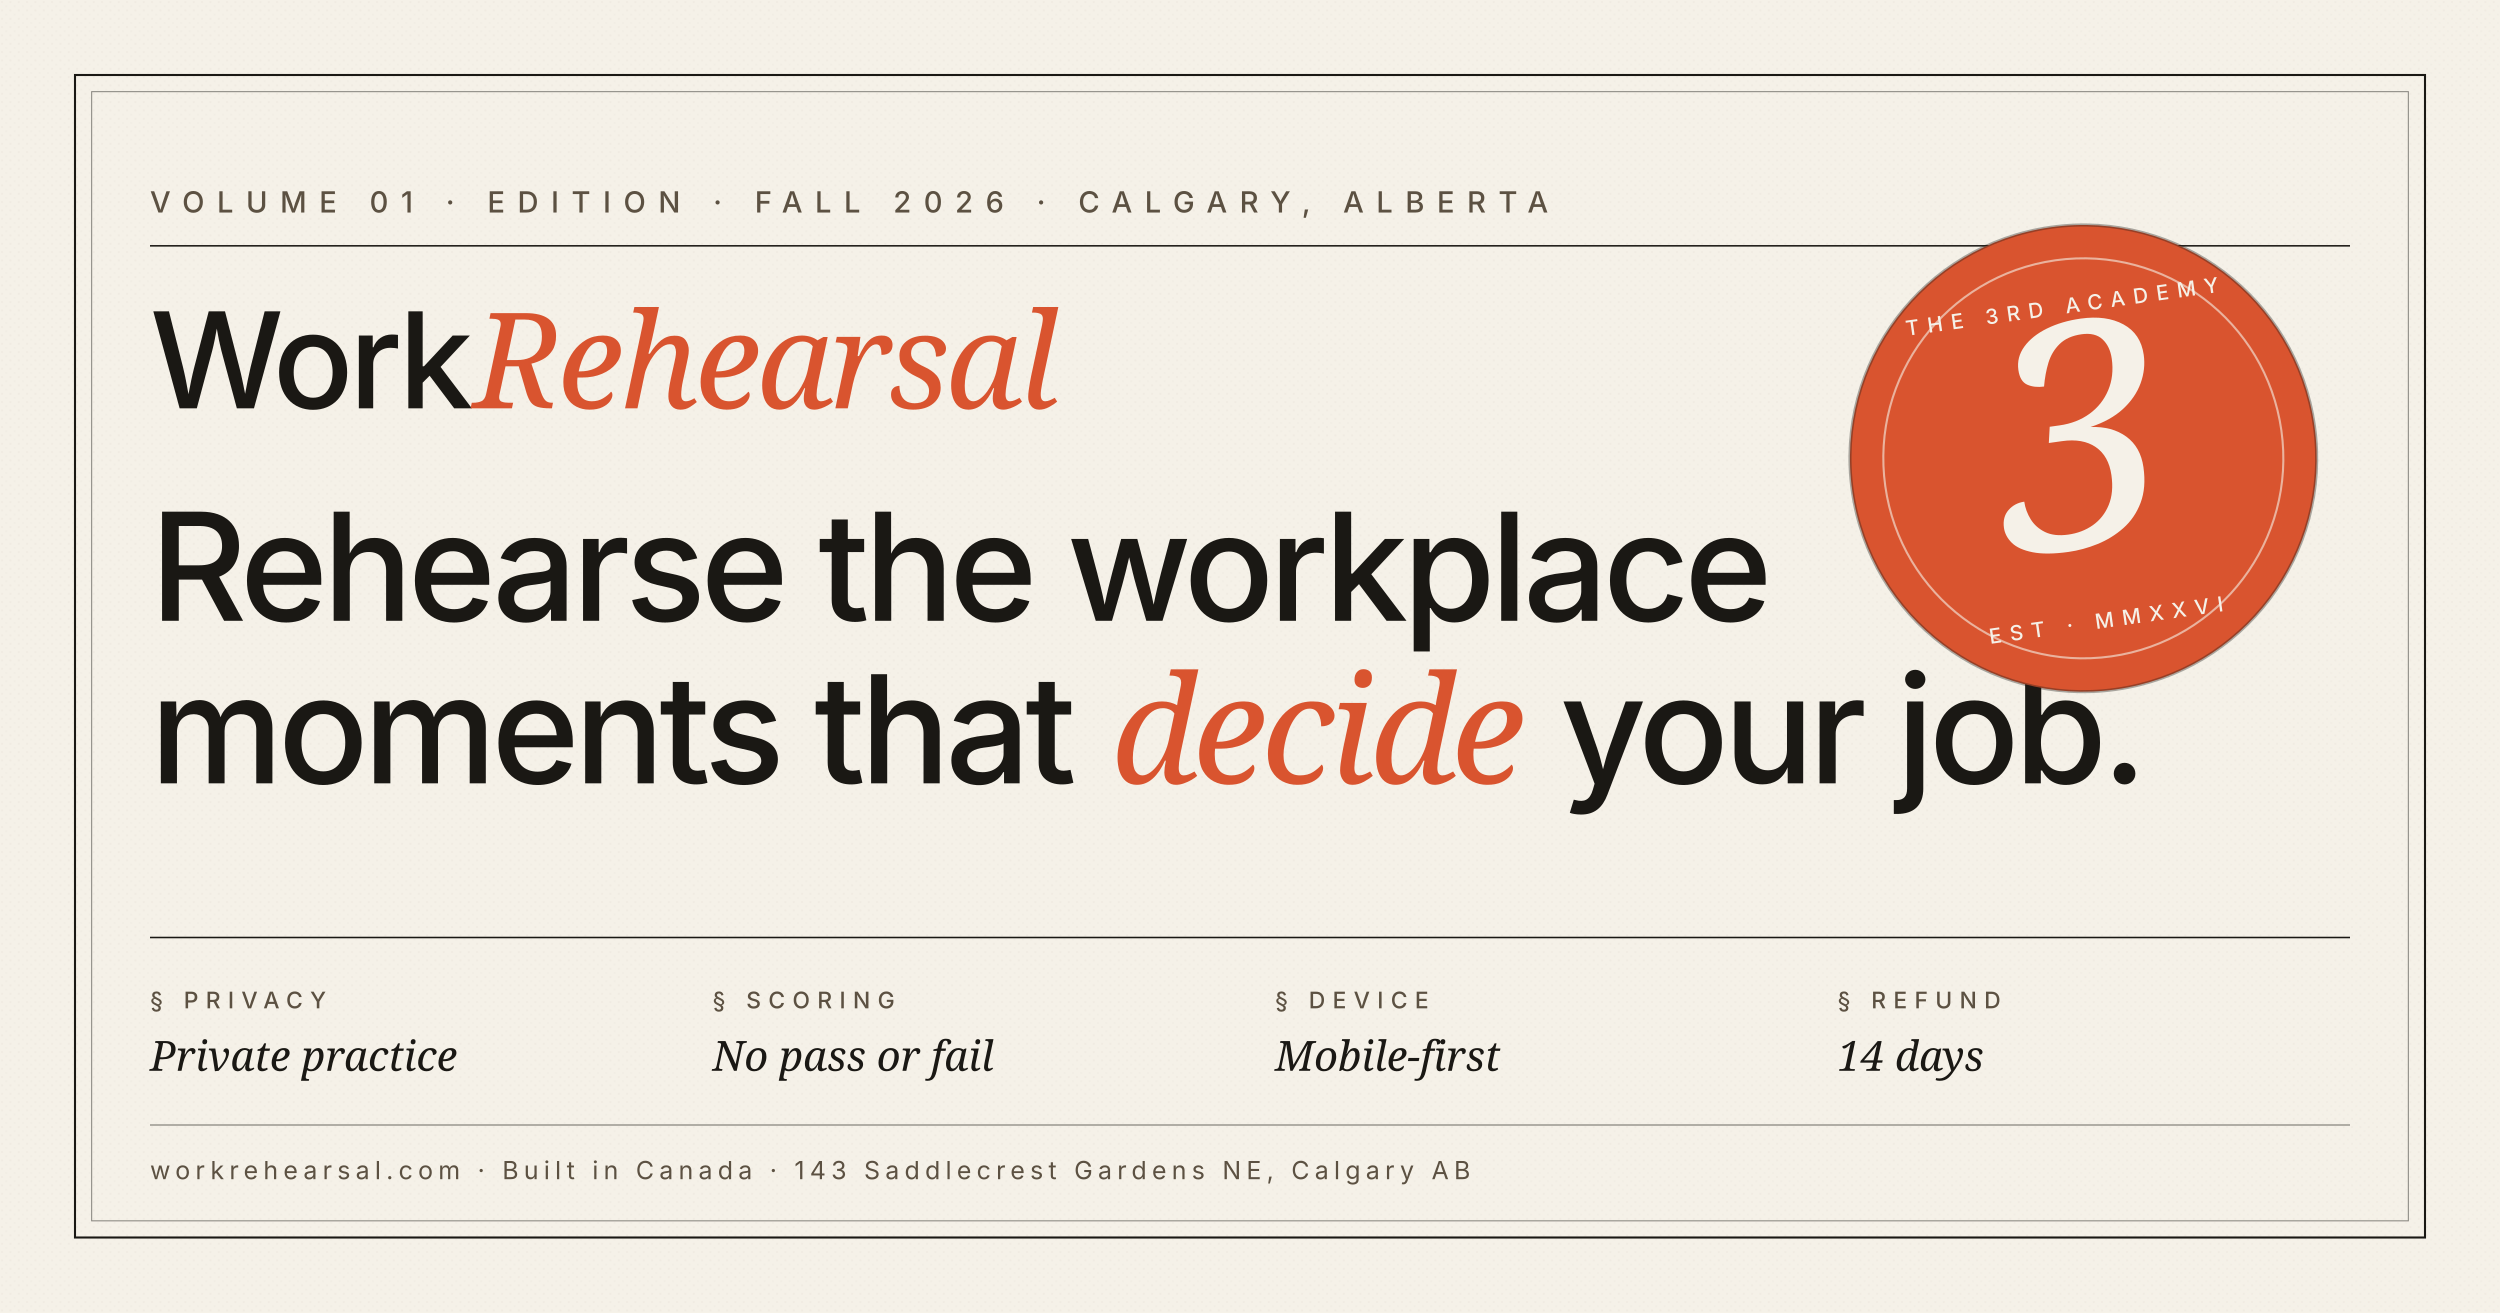
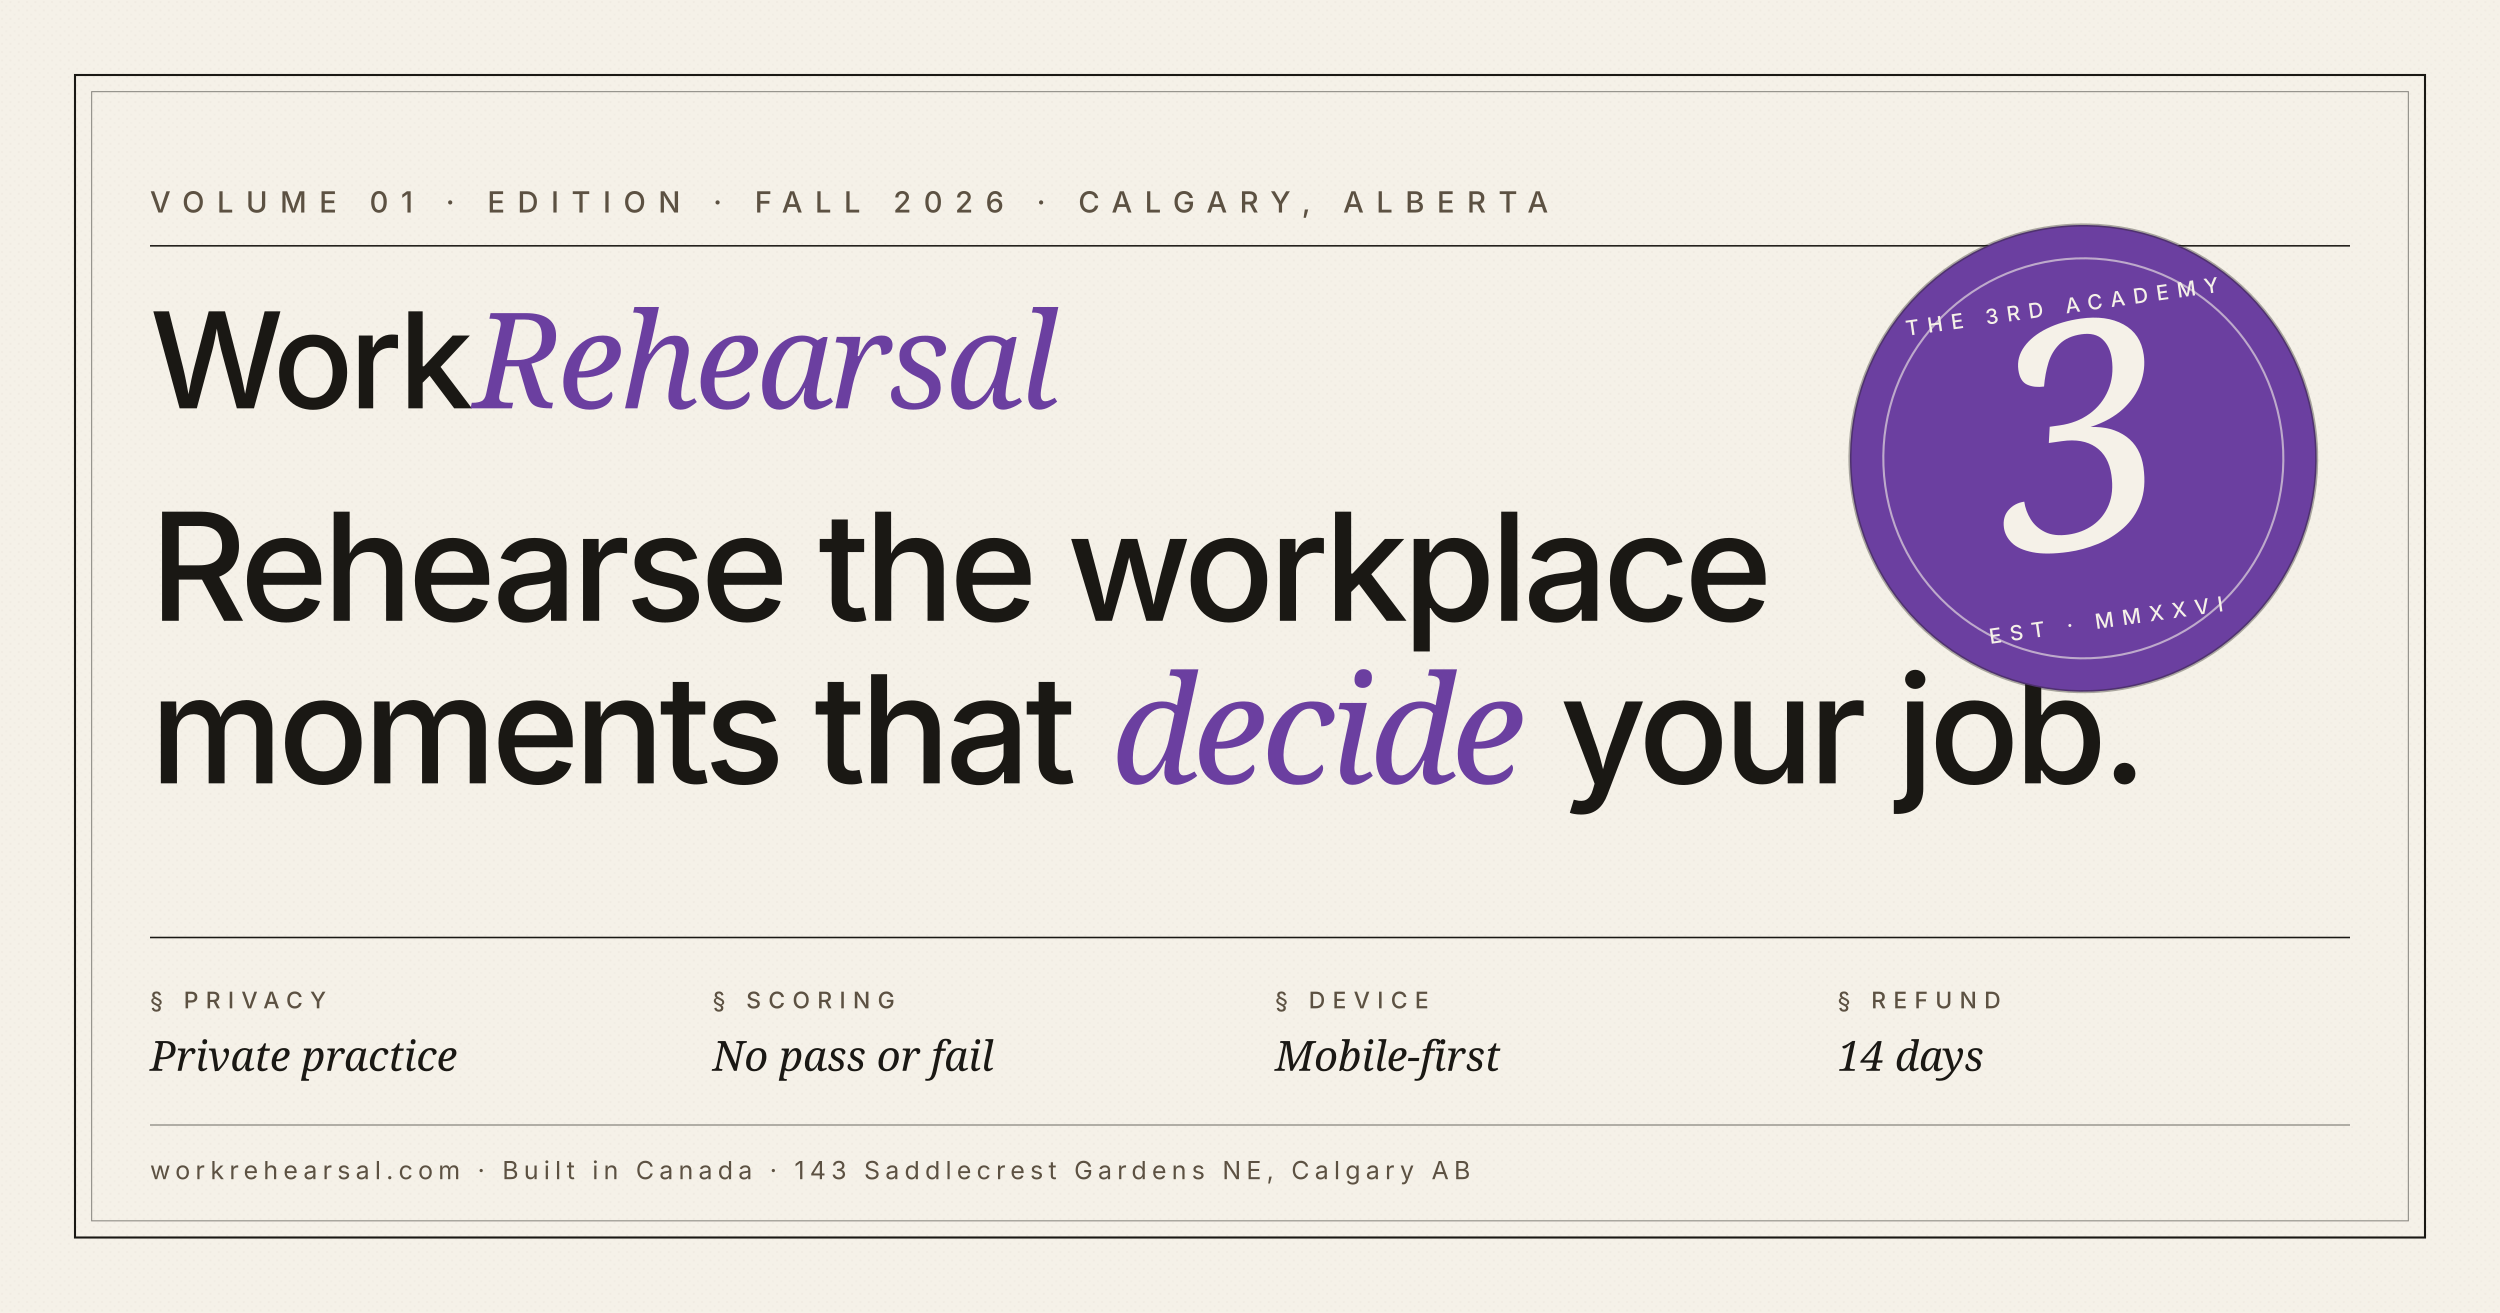
<svg xmlns="http://www.w3.org/2000/svg" viewBox="0 0 1200 630" width="1200" height="630">
  <defs>
    <pattern id="grain" width="4" height="4" patternUnits="userSpaceOnUse">
      <rect width="4" height="4" fill="#F5F1E8" />
      <circle cx="1" cy="1" r="0.4" fill="#1A1814" opacity="0.045" />
      <circle cx="3" cy="3" r="0.35" fill="#1A1814" opacity="0.035" />
    </pattern>
    <linearGradient id="paperShade" x1="0" x2="0" y1="0" y2="1">
      <stop offset="0" stop-color="#F7F2E7" />
      <stop offset="1" stop-color="#EFE7D4" />
    </linearGradient>
  </defs>
  <rect width="1200" height="630" fill="url(#paperShade)" />
  <rect width="1200" height="630" fill="url(#grain)" />
  <rect x="36" y="36" width="1128" height="558" fill="none" stroke="#1A1814" stroke-width="1" />
  <rect x="44" y="44" width="1112" height="542" fill="none" stroke="#1A1814" stroke-width="0.5" opacity="0.5" />
  <g font-family="'Newsreader','Times New Roman',serif" fill="#1A1814">
    <text x="72" y="102" font-size="14" letter-spacing="6" font-family="'Inter',sans-serif" font-weight="500" fill="#5C5142">VOLUME 01 · EDITION · FALL 2026 · CALGARY, ALBERTA</text>
  </g>
  <line x1="72" y1="118" x2="1128" y2="118" stroke="#1A1814" stroke-width="0.75" />
  <g font-family="'Newsreader','Times New Roman',serif" fill="#1A1814">
-     <text x="72" y="196" font-size="64" font-weight="500" font-family="'Inter',sans-serif" letter-spacing="-2">Work<tspan font-family="'Newsreader',serif" font-style="italic" fill="#D9542F">Rehearsal</tspan>
+     <text x="72" y="196" font-size="64" font-weight="500" font-family="'Inter',sans-serif" letter-spacing="-2">Work<tspan font-family="'Newsreader',serif" font-style="italic" fill="#6B3FA0">Rehearsal</tspan>
    </text>
  </g>
  <g font-family="'Inter','Helvetica',sans-serif" fill="#1A1814">
    <text x="72" y="298" font-size="72" font-weight="500" letter-spacing="-2.5">Rehearse the workplace</text>
-     <text x="72" y="376" font-size="72" font-weight="500" letter-spacing="-2.5">moments that <tspan font-family="'Newsreader',serif" font-style="italic" font-weight="400" fill="#D9542F">decide</tspan> your job.</text>
+     <text x="72" y="376" font-size="72" font-weight="500" letter-spacing="-2.5">moments that <tspan font-family="'Newsreader',serif" font-style="italic" font-weight="400" fill="#6B3FA0">decide</tspan> your job.</text>
  </g>
  <g transform="translate(1000 220) rotate(-8)">
-     <circle r="112" fill="#D9542F" />
+     <circle r="112" fill="#6B3FA0" />
    <circle r="112" fill="none" stroke="#1A1814" stroke-width="1.5" opacity="0.35" />
    <circle r="96" fill="none" stroke="#F5F1E8" stroke-width="1" opacity="0.6" />
    <text text-anchor="middle" y="42" font-size="150" font-family="'Newsreader',serif" font-style="italic" font-weight="500" fill="#F5F1E8">3</text>
    <text text-anchor="middle" y="-70" font-size="10" letter-spacing="4" font-family="'Inter',sans-serif" font-weight="500" fill="#F5F1E8">· THE 3RD ACADEMY ·</text>
    <text text-anchor="middle" y="82" font-size="10" letter-spacing="4" font-family="'Inter',sans-serif" font-weight="500" fill="#F5F1E8">EST · MMXXVI</text>
  </g>
  <g font-family="'Inter',sans-serif" fill="#1A1814">
    <line x1="72" y1="450" x2="1128" y2="450" stroke="#1A1814" stroke-width="0.75" />
    <g transform="translate(72 484)">
      <text font-size="11" letter-spacing="3.5" font-weight="500" fill="#5C5142">§ PRIVACY</text>
      <text y="30" font-size="20" font-family="'Newsreader',serif" font-style="italic">Private practice</text>
    </g>
    <g transform="translate(342 484)">
      <text font-size="11" letter-spacing="3.5" font-weight="500" fill="#5C5142">§ SCORING</text>
      <text y="30" font-size="20" font-family="'Newsreader',serif" font-style="italic">No pass or fail</text>
    </g>
    <g transform="translate(612 484)">
      <text font-size="11" letter-spacing="3.5" font-weight="500" fill="#5C5142">§ DEVICE</text>
      <text y="30" font-size="20" font-family="'Newsreader',serif" font-style="italic">Mobile-first</text>
    </g>
    <g transform="translate(882 484)">
      <text font-size="11" letter-spacing="3.5" font-weight="500" fill="#5C5142">§ REFUND</text>
      <text y="30" font-size="20" font-family="'Newsreader',serif" font-style="italic">14 days</text>
    </g>
    <line x1="72" y1="540" x2="1128" y2="540" stroke="#1A1814" stroke-width="0.5" opacity="0.6" />
    <text x="72" y="566" font-size="12" letter-spacing="2.5" fill="#5C5142">workrehearsal.com  ·  Built in Canada  ·  143 Saddlecrest Gardens NE, Calgary AB</text>
  </g>
</svg>
